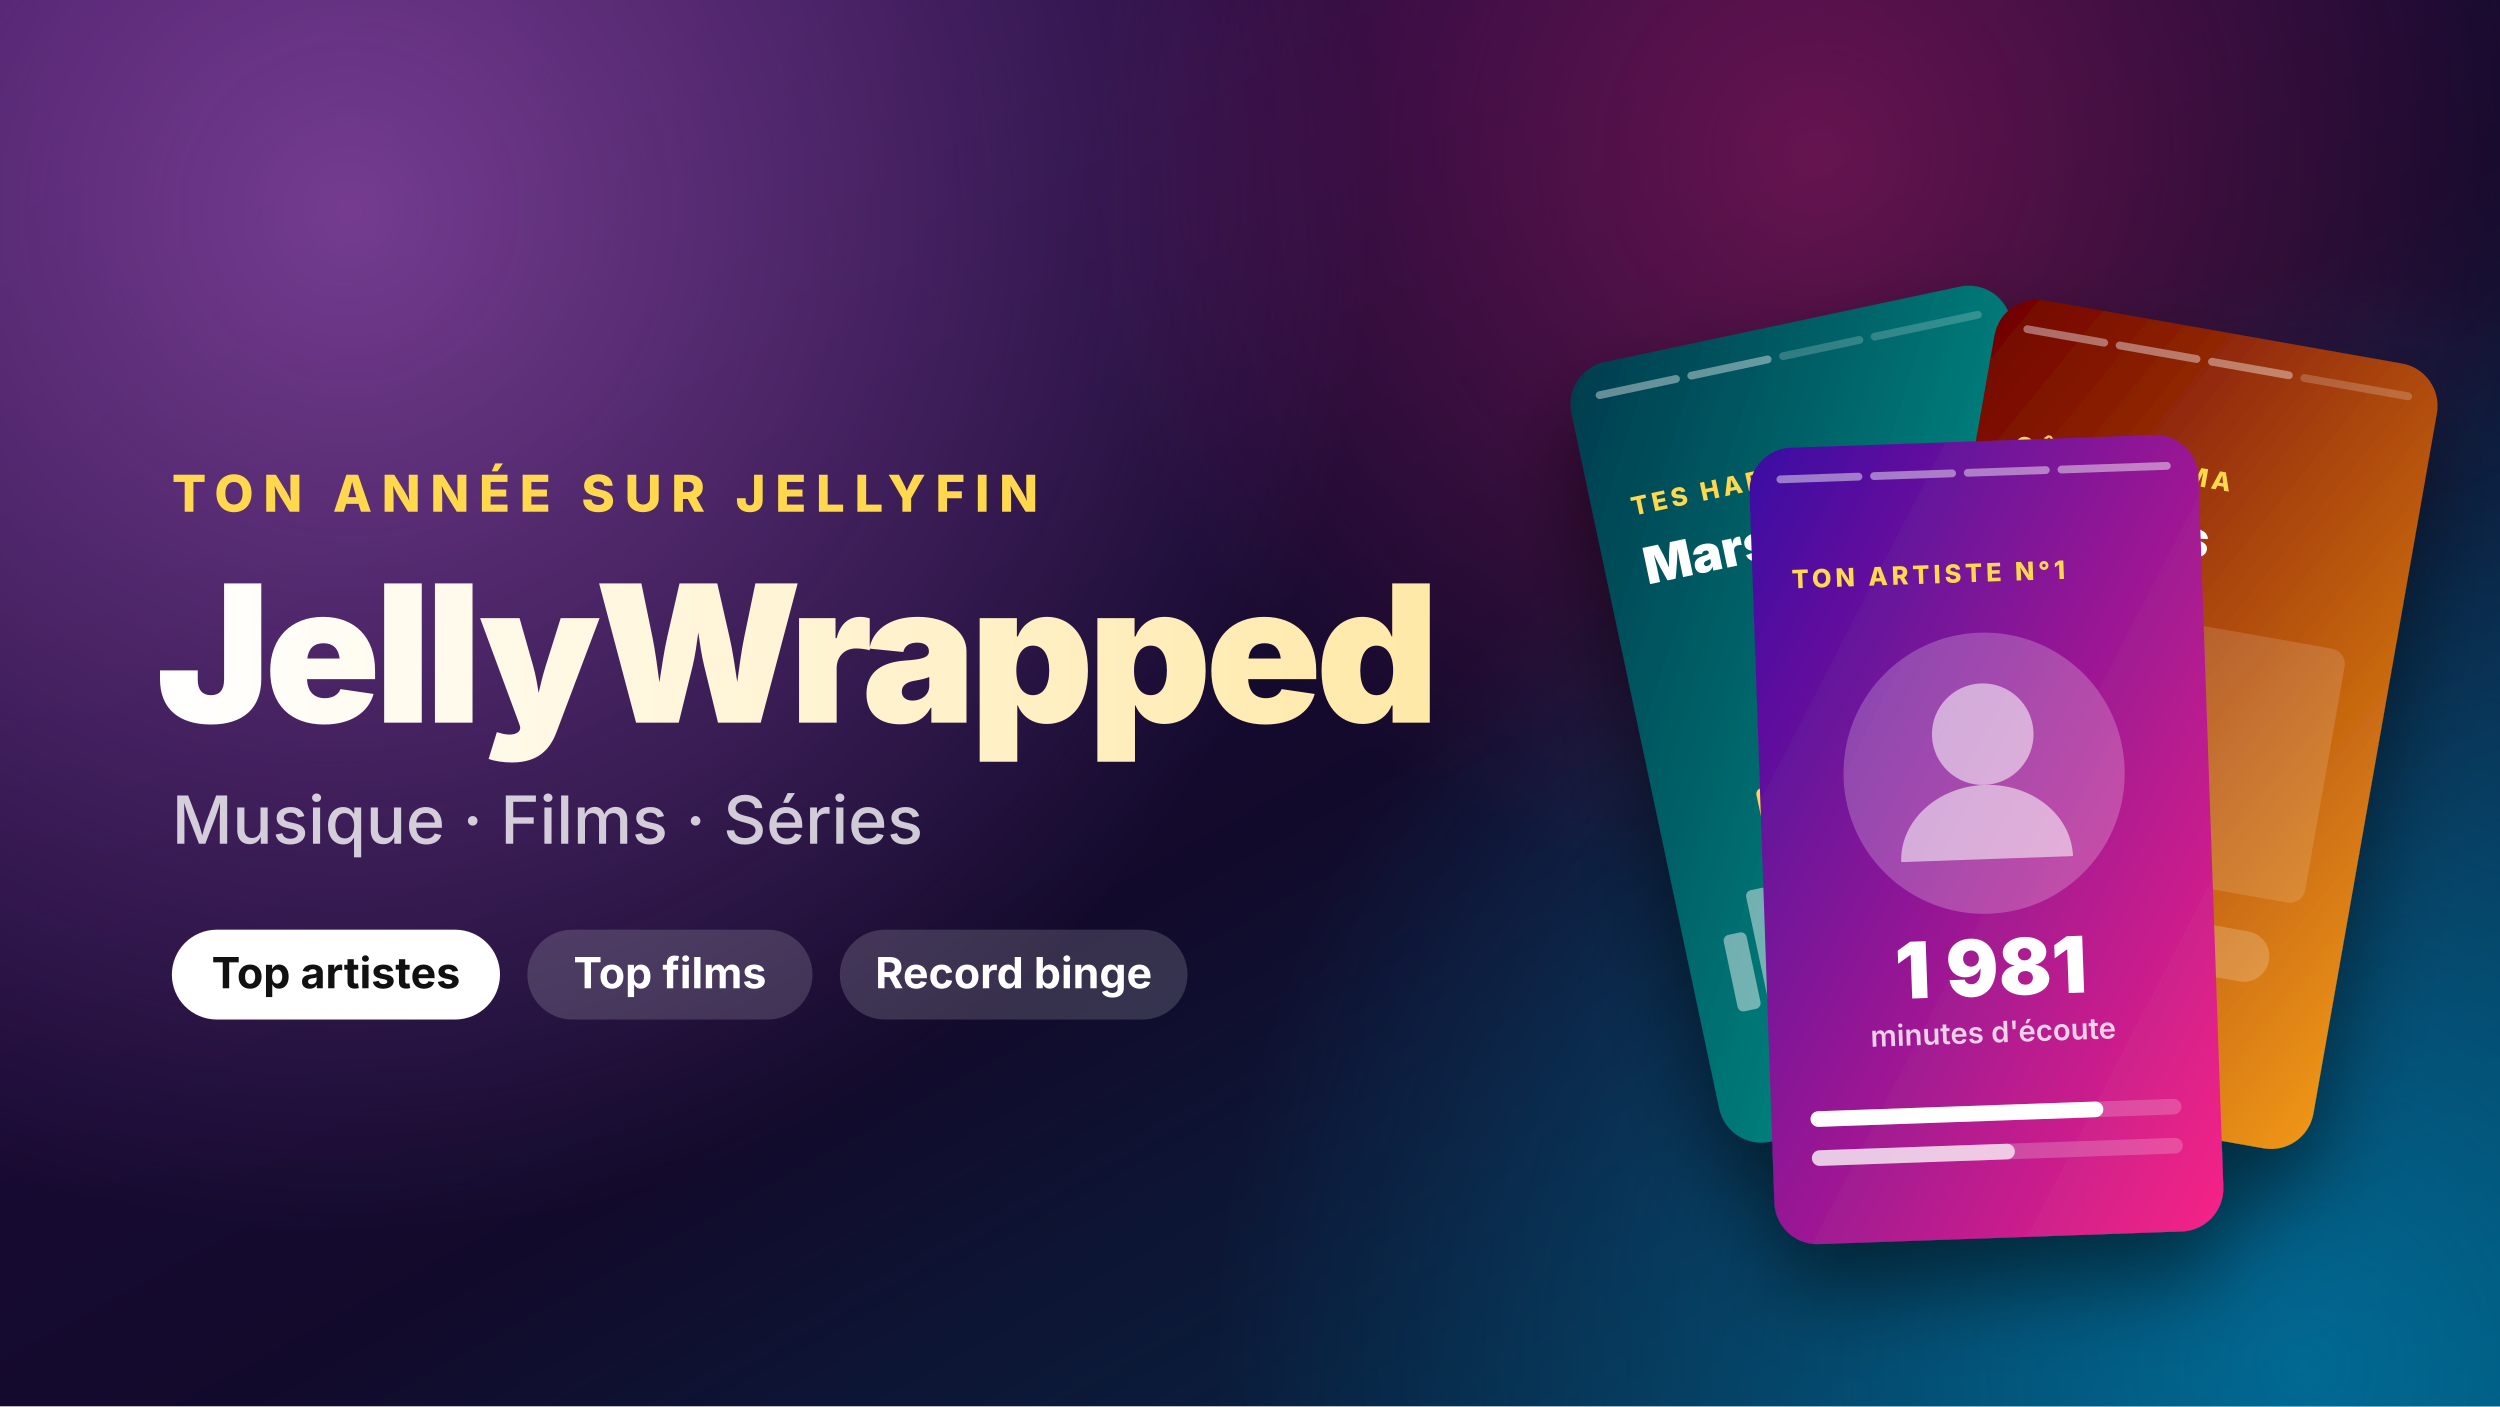
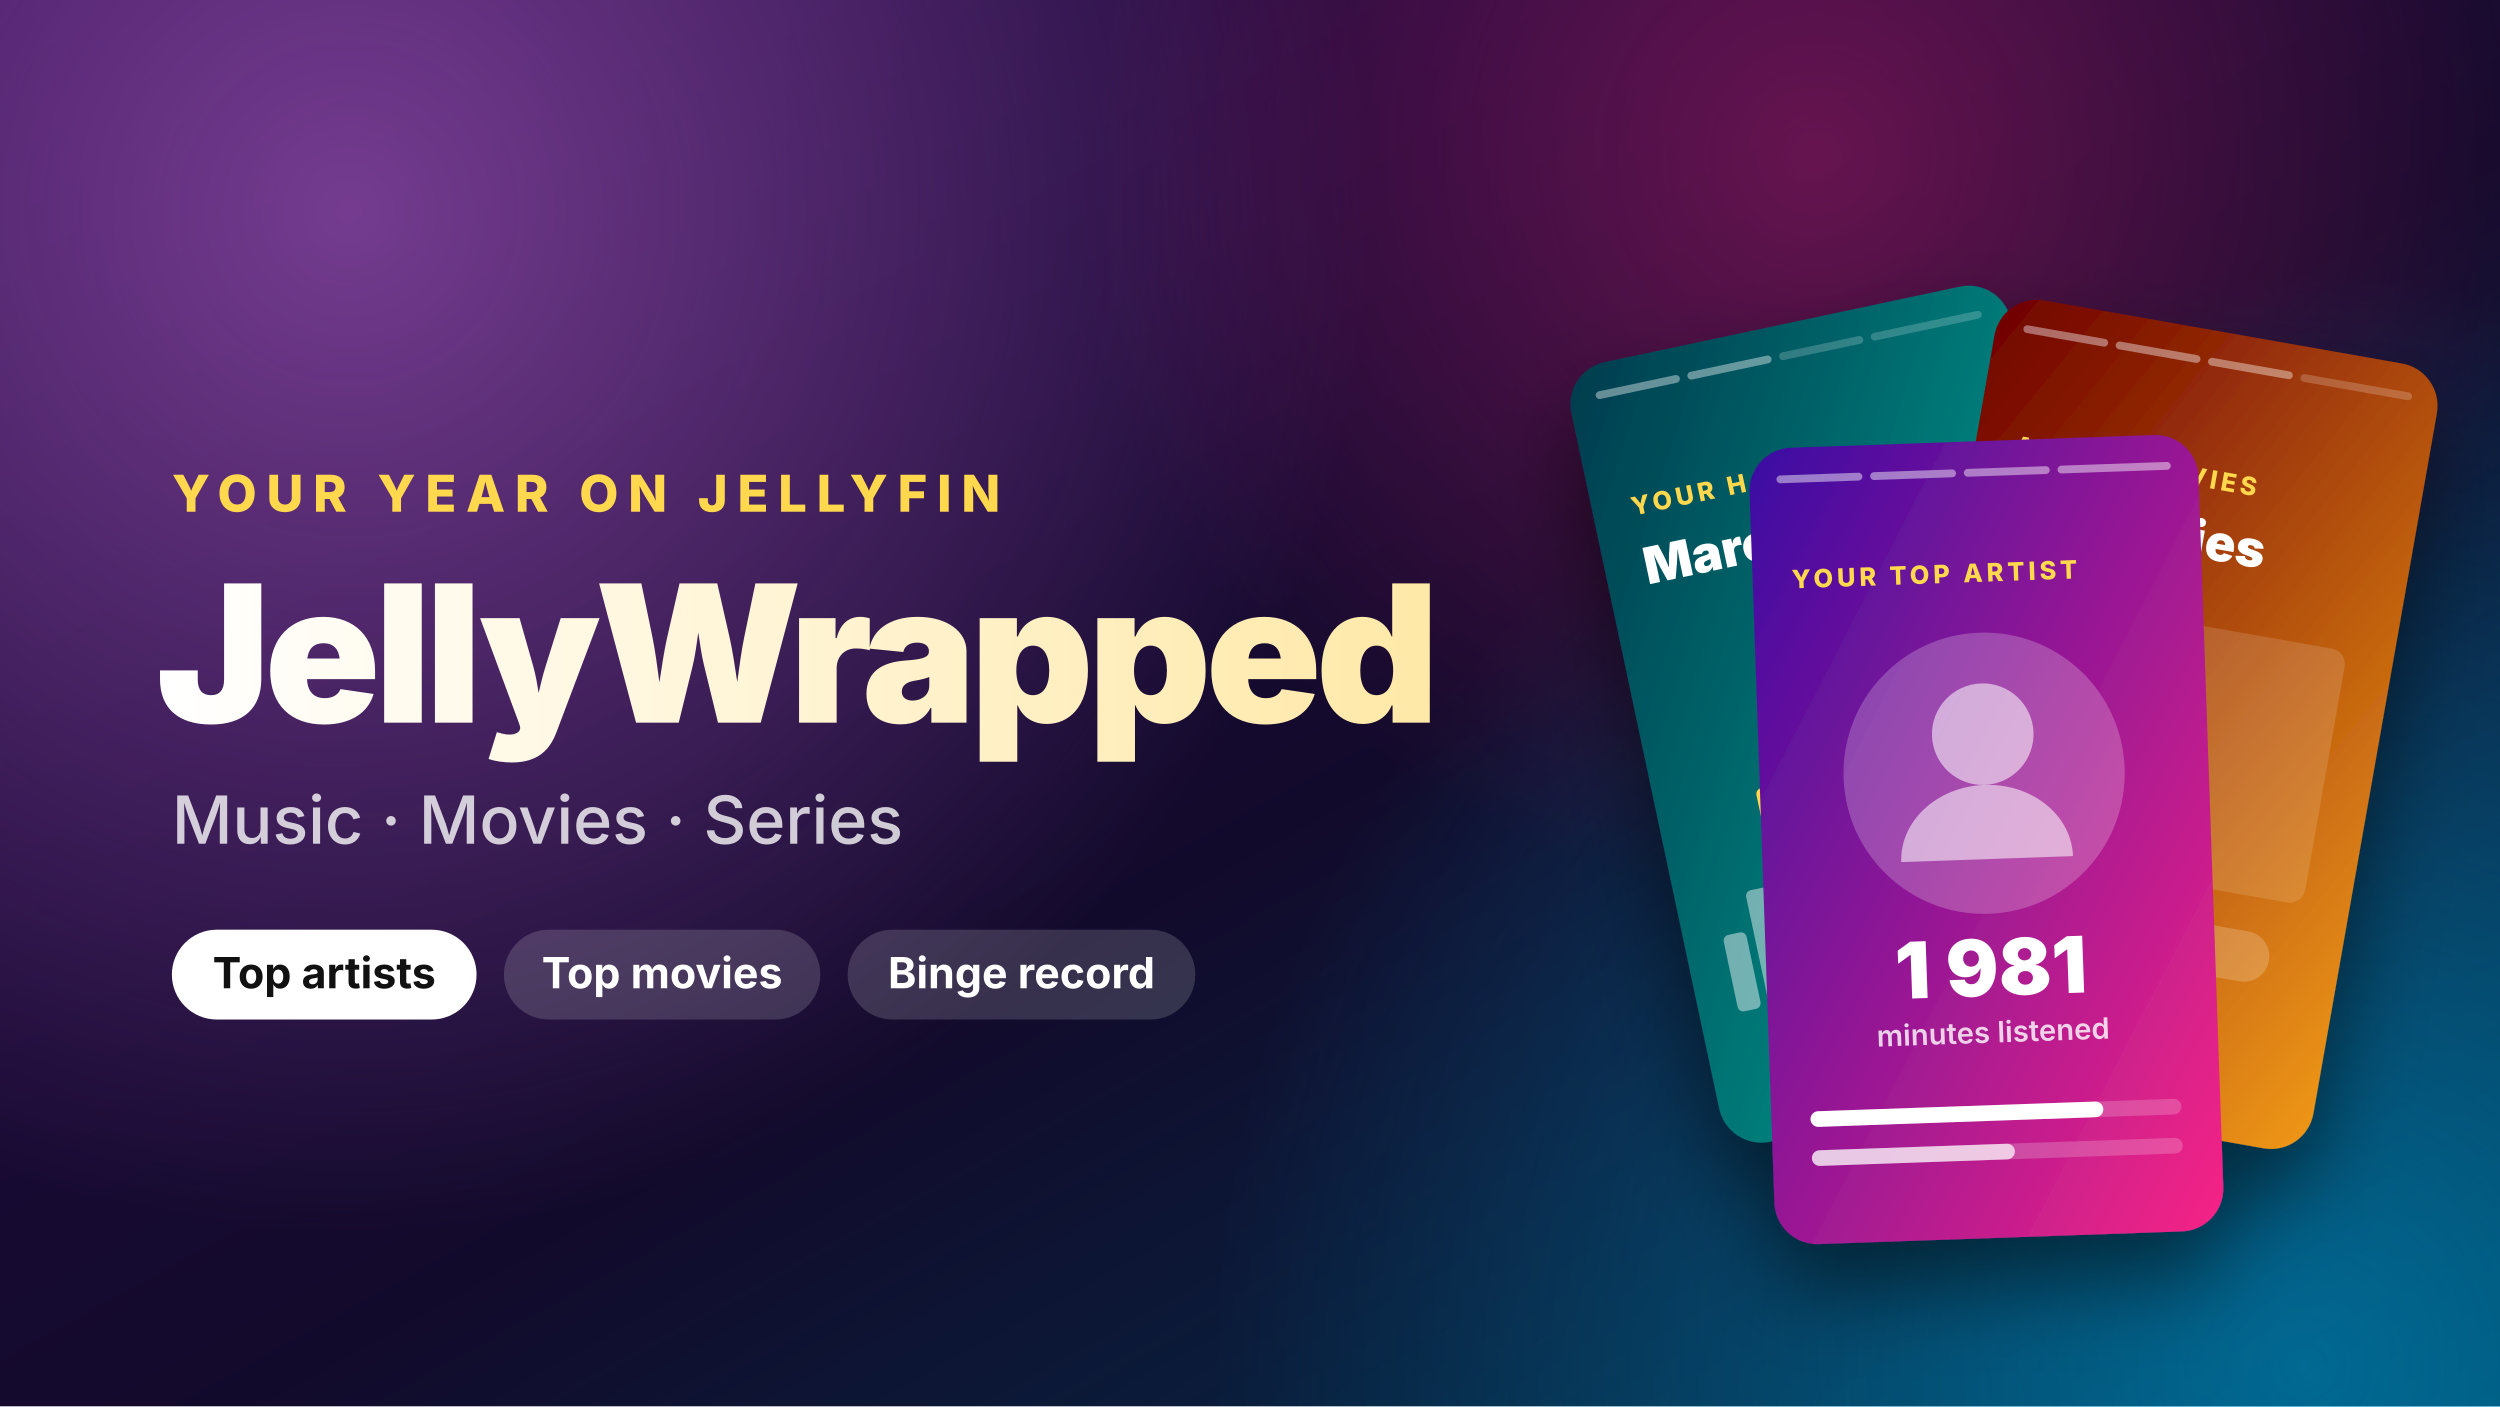
<svg xmlns="http://www.w3.org/2000/svg" width="1280" height="720" viewBox="0 0 1280 720">
  <defs>
    <linearGradient id="bg" x1="0" y1="0" x2="1" y2="1">
      <stop offset="0" stop-color="#2a0b4a" />
      <stop offset=".55" stop-color="#120a2b" />
      <stop offset="1" stop-color="#00334d" />
    </linearGradient>
    <filter id="shadow" x="-30%" y="-30%" width="160%" height="160%">
      <feDropShadow dx="0" dy="24" stdDeviation="22" flood-color="#000" flood-opacity=".5" />
    </filter>
    <radialGradient id="g1">
      <stop offset="0" stop-color="#aa5cc3" stop-opacity=".6" />
      <stop offset="1" stop-color="#aa5cc3" stop-opacity="0" />
    </radialGradient>
    <radialGradient id="g2">
      <stop offset="0" stop-color="#00a4dc" stop-opacity=".5" />
      <stop offset="1" stop-color="#00a4dc" stop-opacity="0" />
    </radialGradient>
    <radialGradient id="g3">
      <stop offset="0" stop-color="#f72585" stop-opacity=".35" />
      <stop offset="1" stop-color="#f72585" stop-opacity="0" />
    </radialGradient>
    <linearGradient id="title" x1="0" y1="0" x2="1" y2="0">
      <stop offset="0" stop-color="#ffffff" />
      <stop offset="1" stop-color="#ffe9a8" />
    </linearGradient>
    <linearGradient id="c1" x1="0" y1="0" x2="1" y2="1">
      <stop offset="0" stop-color="#3a0ca3" />
      <stop offset="1" stop-color="#f72585" />
    </linearGradient>
    <linearGradient id="c2" x1="0" y1="0" x2="1" y2="1">
      <stop offset="0" stop-color="#003b4d" />
      <stop offset="1" stop-color="#00b4a0" />
    </linearGradient>
    <linearGradient id="c3" x1="0" y1="0" x2="1" y2="1">
      <stop offset="0" stop-color="#6f0000" />
      <stop offset="1" stop-color="#f09819" />
    </linearGradient>
    <clipPath id="card">
      <rect width="230" height="408" rx="22" />
    </clipPath>
  </defs>
  <rect width="1280" height="720" fill="url(#bg)" />
  <circle cx="180" cy="110" r="520" fill="url(#g1)" />
  <circle cx="1180" cy="700" r="560" fill="url(#g2)" />
  <circle cx="930" cy="80" r="380" fill="url(#g3)" />
  <g font-family="Inter, DejaVu Sans, sans-serif">
-     <text x="88" y="262" font-size="26" font-weight="800" letter-spacing="5" fill="#ffd84d">TON ANNÉE SUR JELLYFIN</text>
+     <text x="88" y="262" font-size="26" font-weight="800" letter-spacing="5" fill="#ffd84d">YOUR YEAR ON JELLYFIN</text>
    <text x="80" y="370" font-size="98" font-weight="900" letter-spacing="-3" fill="url(#title)">JellyWrapped</text>
-     <text x="88" y="432" font-size="34" font-weight="500" fill="#ffffff" opacity=".78">Musique · Films · Séries</text>
+     <text x="88" y="432" font-size="34" font-weight="500" fill="#ffffff" opacity=".78">Music · Movies · Series</text>
    <g font-size="22" font-weight="700">
-       <rect x="88" y="476" width="168" height="46" rx="23" fill="#ffffff" />
-       <text x="172" y="506" text-anchor="middle" fill="#111">Top artistes</text>
-       <rect x="270" y="476" width="146" height="46" rx="23" fill="#ffffff" fill-opacity=".16" />
-       <text x="343" y="506" text-anchor="middle" fill="#fff">Top films</text>
-       <rect x="430" y="476" width="178" height="46" rx="23" fill="#ffffff" fill-opacity=".16" />
-       <text x="519" y="506" text-anchor="middle" fill="#fff">Record binge</text>
+       <rect x="88" y="476" width="156" height="46" rx="23" fill="#ffffff" />
+       <text x="166" y="506" text-anchor="middle" fill="#111">Top artists</text>
+       <rect x="258" y="476" width="162" height="46" rx="23" fill="#ffffff" fill-opacity=".16" />
+       <text x="339" y="506" text-anchor="middle" fill="#fff">Top movies</text>
+       <rect x="434" y="476" width="178" height="46" rx="23" fill="#ffffff" fill-opacity=".16" />
+       <text x="523" y="506" text-anchor="middle" fill="#fff">Binge record</text>
    </g>
  </g>
  <g font-family="Inter, DejaVu Sans, sans-serif" filter="url(#shadow)">
    <g transform="translate(800 190) rotate(-12)">
      <g clip-path="url(#card)">
        <rect width="230" height="408" fill="url(#c2)" />
        <g fill="#fff" opacity=".4">
          <rect x="14" y="14" width="44" height="4" rx="2" />
          <rect x="62" y="14" width="44" height="4" rx="2" />
          <rect x="110" y="14" width="44" height="4" rx="2" opacity=".5" />
          <rect x="158" y="14" width="58" height="4" rx="2" opacity=".5" />
        </g>
-         <text x="20" y="80" font-size="13" font-weight="800" letter-spacing="2" fill="#ffd84d">TES HABITUDES</text>
-         <text x="20" y="116" font-size="26" font-weight="900" fill="#fff">Mars</text>
+         <text x="20" y="80" font-size="13" font-weight="800" letter-spacing="2" fill="#ffd84d">YOUR HABITS</text>
+         <text x="20" y="116" font-size="26" font-weight="900" fill="#fff">March</text>
        <g fill="#fff" fill-opacity=".45">
          <rect x="20" y="300" width="12" height="40" rx="3" />
          <rect x="36" y="280" width="12" height="60" rx="3" />
          <rect x="52" y="230" width="12" height="110" rx="3" fill="#ffd84d" fill-opacity="1" />
          <rect x="68" y="270" width="12" height="70" rx="3" />
          <rect x="84" y="290" width="12" height="50" rx="3" />
          <rect x="100" y="260" width="12" height="80" rx="3" />
          <rect x="116" y="300" width="12" height="40" rx="3" />
          <rect x="132" y="285" width="12" height="55" rx="3" />
          <rect x="148" y="250" width="12" height="90" rx="3" />
          <rect x="164" y="275" width="12" height="65" rx="3" />
          <rect x="180" y="295" width="12" height="45" rx="3" />
          <rect x="196" y="265" width="12" height="75" rx="3" />
        </g>
      </g>
    </g>
    <g transform="translate(1025 150) rotate(10)">
      <g clip-path="url(#card)">
        <rect width="230" height="408" fill="url(#c3)" />
        <g fill="#fff" opacity=".4">
          <rect x="14" y="14" width="44" height="4" rx="2" />
          <rect x="62" y="14" width="44" height="4" rx="2" />
          <rect x="110" y="14" width="44" height="4" rx="2" />
          <rect x="158" y="14" width="58" height="4" rx="2" opacity=".5" />
        </g>
-         <text x="20" y="80" font-size="13" font-weight="800" letter-spacing="2" fill="#ffd84d">CÔTÉ CINÉMA</text>
-         <text x="20" y="116" font-size="26" font-weight="900" fill="#fff">42 films</text>
+         <text x="20" y="80" font-size="13" font-weight="800" letter-spacing="2" fill="#ffd84d">AT THE MOVIES</text>
+         <text x="20" y="116" font-size="26" font-weight="900" fill="#fff">42 movies</text>
        <rect x="20" y="150" width="88" height="132" rx="8" fill="#fff" fill-opacity=".22" />
        <rect x="118" y="150" width="88" height="132" rx="8" fill="#fff" fill-opacity=".14" />
        <rect x="20" y="300" width="96" height="26" rx="13" fill="#fff" />
        <rect x="124" y="300" width="70" height="26" rx="13" fill="#fff" fill-opacity=".2" />
      </g>
    </g>
    <g transform="translate(895 230) rotate(-2)">
      <g clip-path="url(#card)">
        <rect width="230" height="408" fill="url(#c1)" />
        <g fill="#fff" opacity=".45">
          <rect x="14" y="14" width="44" height="4" rx="2" opacity="1" />
          <rect x="62" y="14" width="44" height="4" rx="2" />
          <rect x="110" y="14" width="44" height="4" rx="2" />
          <rect x="158" y="14" width="58" height="4" rx="2" />
        </g>
-         <text x="20" y="72" font-size="13" font-weight="800" letter-spacing="2" fill="#ffd84d">TON ARTISTE N°1</text>
+         <text x="20" y="72" font-size="13" font-weight="800" letter-spacing="2" fill="#ffd84d">YOUR TOP ARTIST</text>
        <circle cx="115" cy="170" r="72" fill="#fff" fill-opacity=".22" />
        <circle cx="115" cy="150" r="26" fill="#fff" fill-opacity=".55" />
        <path d="M71 214 a44 38 0 0 1 88 0 z" fill="#fff" fill-opacity=".55" />
        <text x="115" y="284" text-anchor="middle" font-size="40" font-weight="900" fill="#fff">1 981</text>
-         <text x="115" y="308" text-anchor="middle" font-size="15" font-weight="600" fill="#fff" opacity=".8">minutes d'écoute</text>
+         <text x="115" y="308" text-anchor="middle" font-size="15" font-weight="600" fill="#fff" opacity=".8">minutes listened</text>
        <g fill="#fff">
          <rect x="20" y="340" width="190" height="8" rx="4" fill-opacity=".2" />
          <rect x="20" y="340" width="150" height="8" rx="4" />
          <rect x="20" y="360" width="190" height="8" rx="4" fill-opacity=".2" />
          <rect x="20" y="360" width="104" height="8" rx="4" fill-opacity=".7" />
        </g>
      </g>
    </g>
  </g>
</svg>
